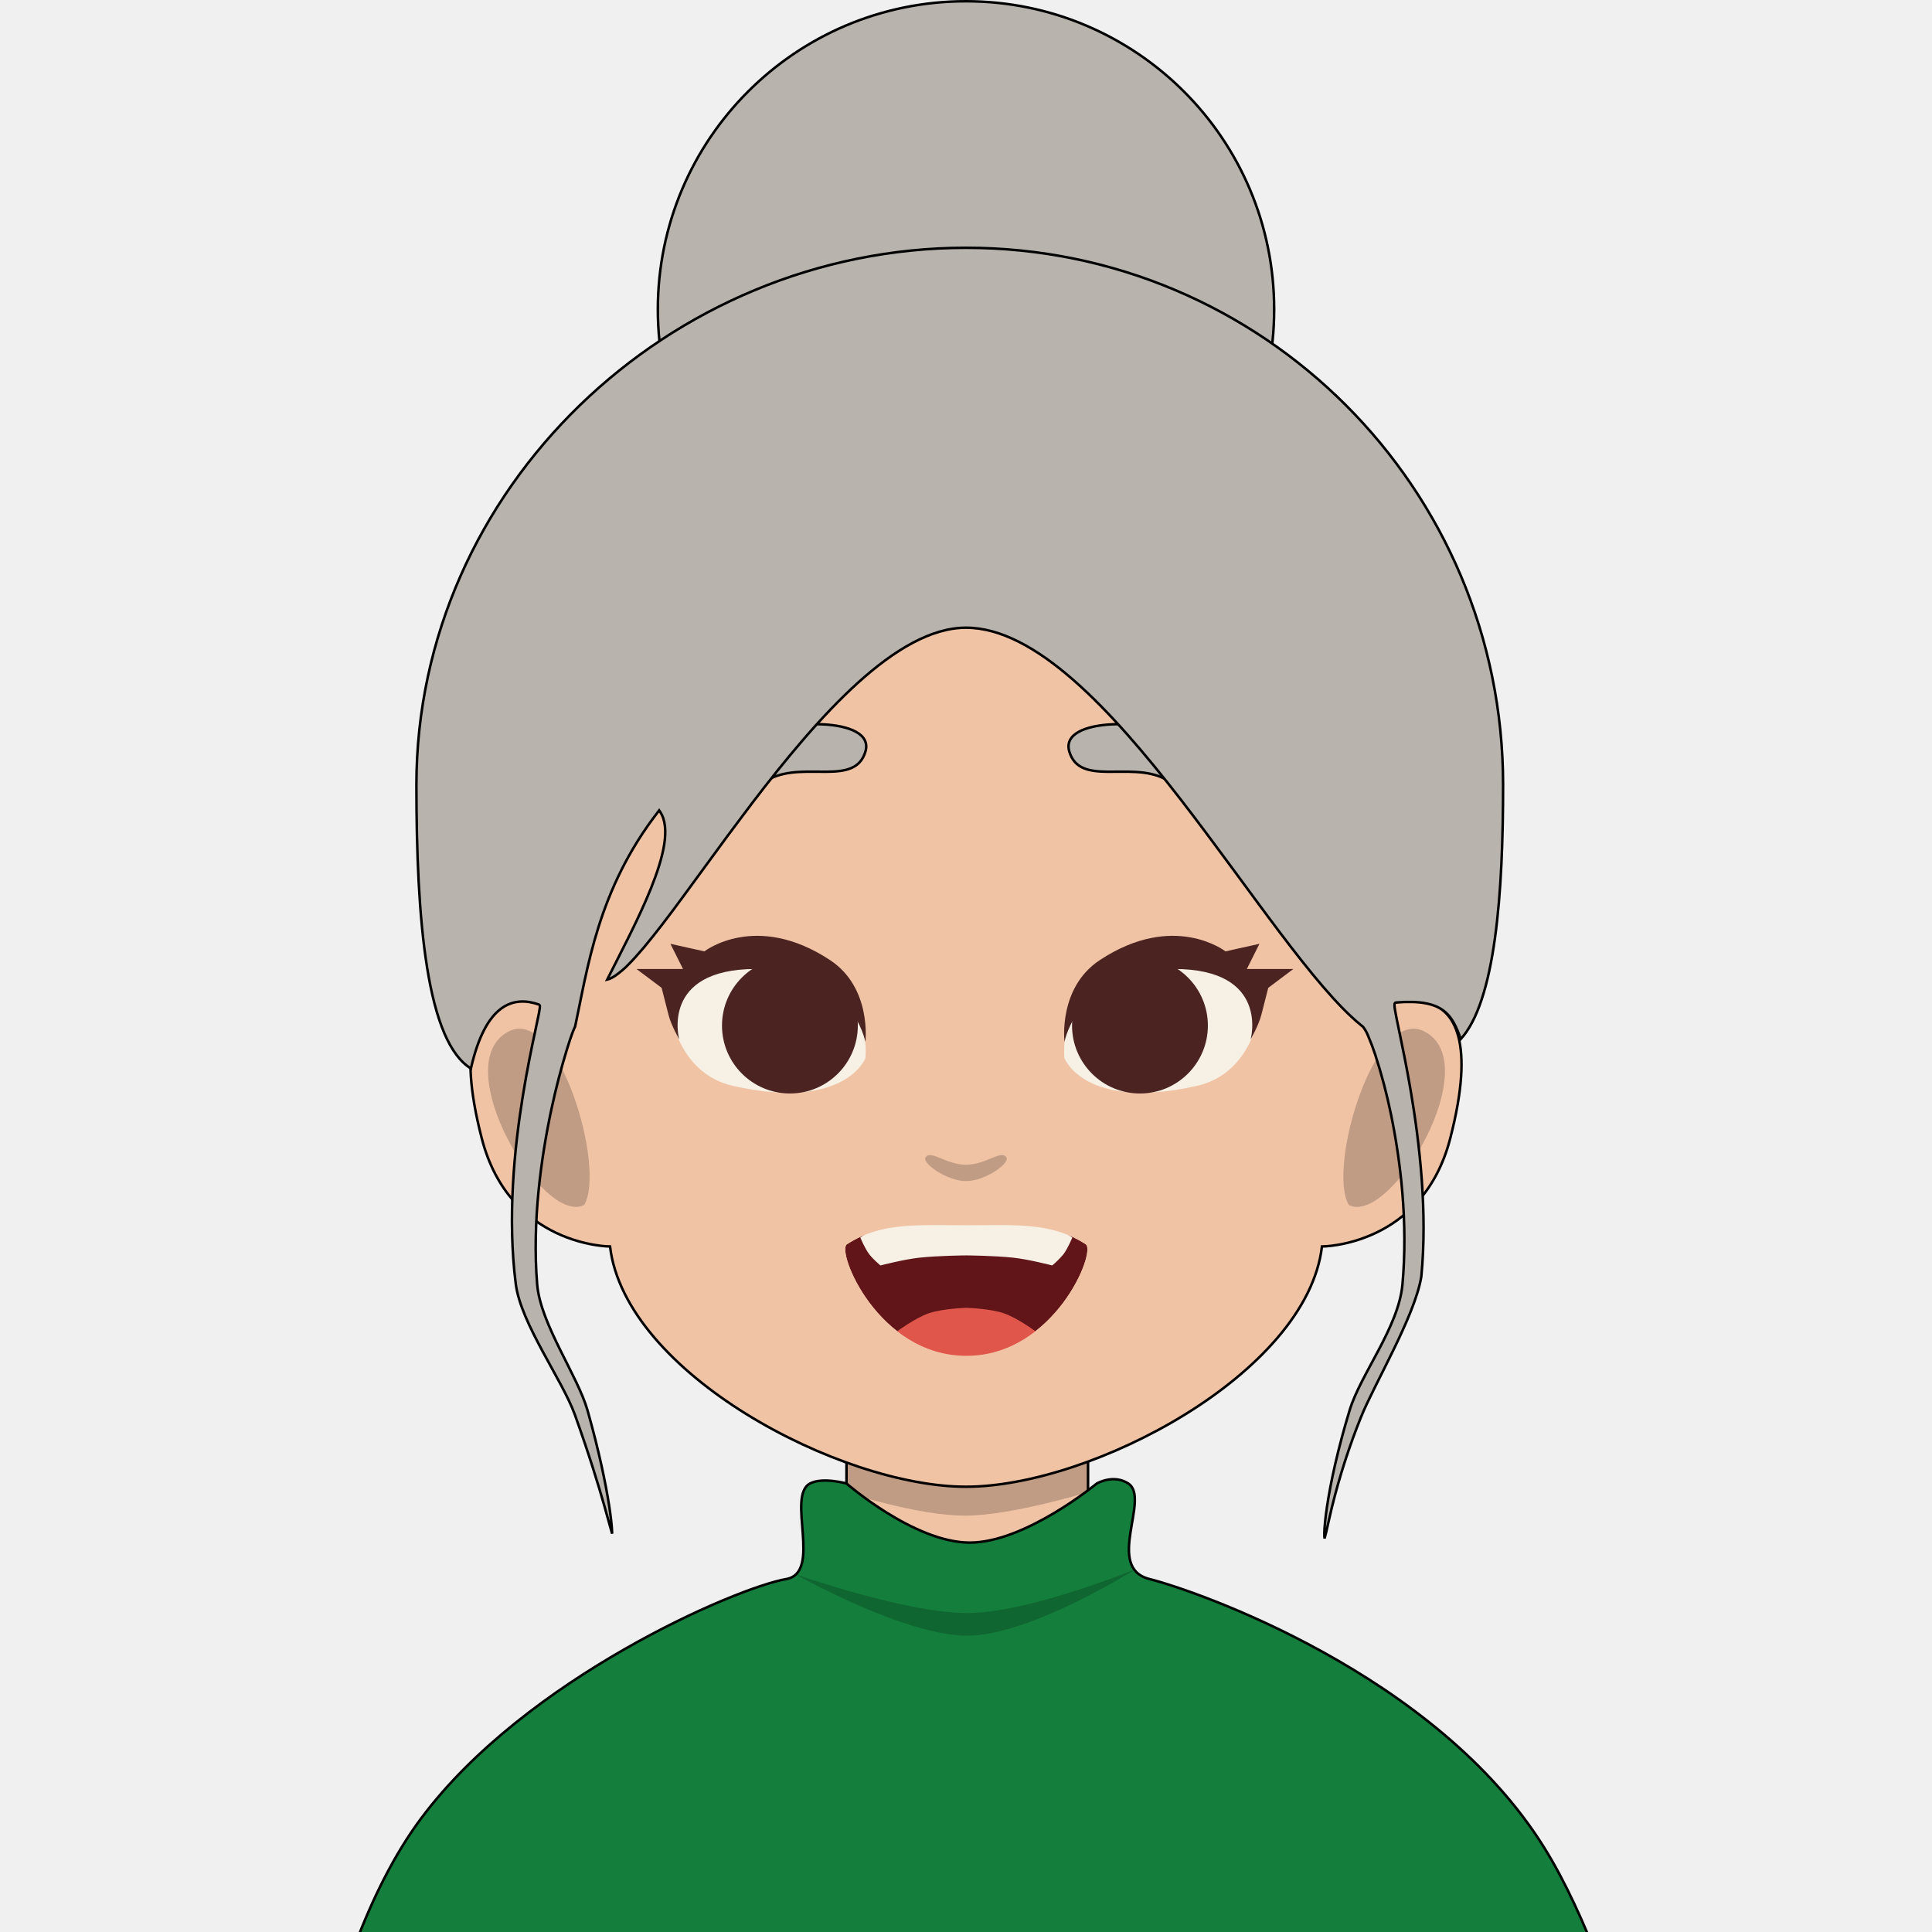
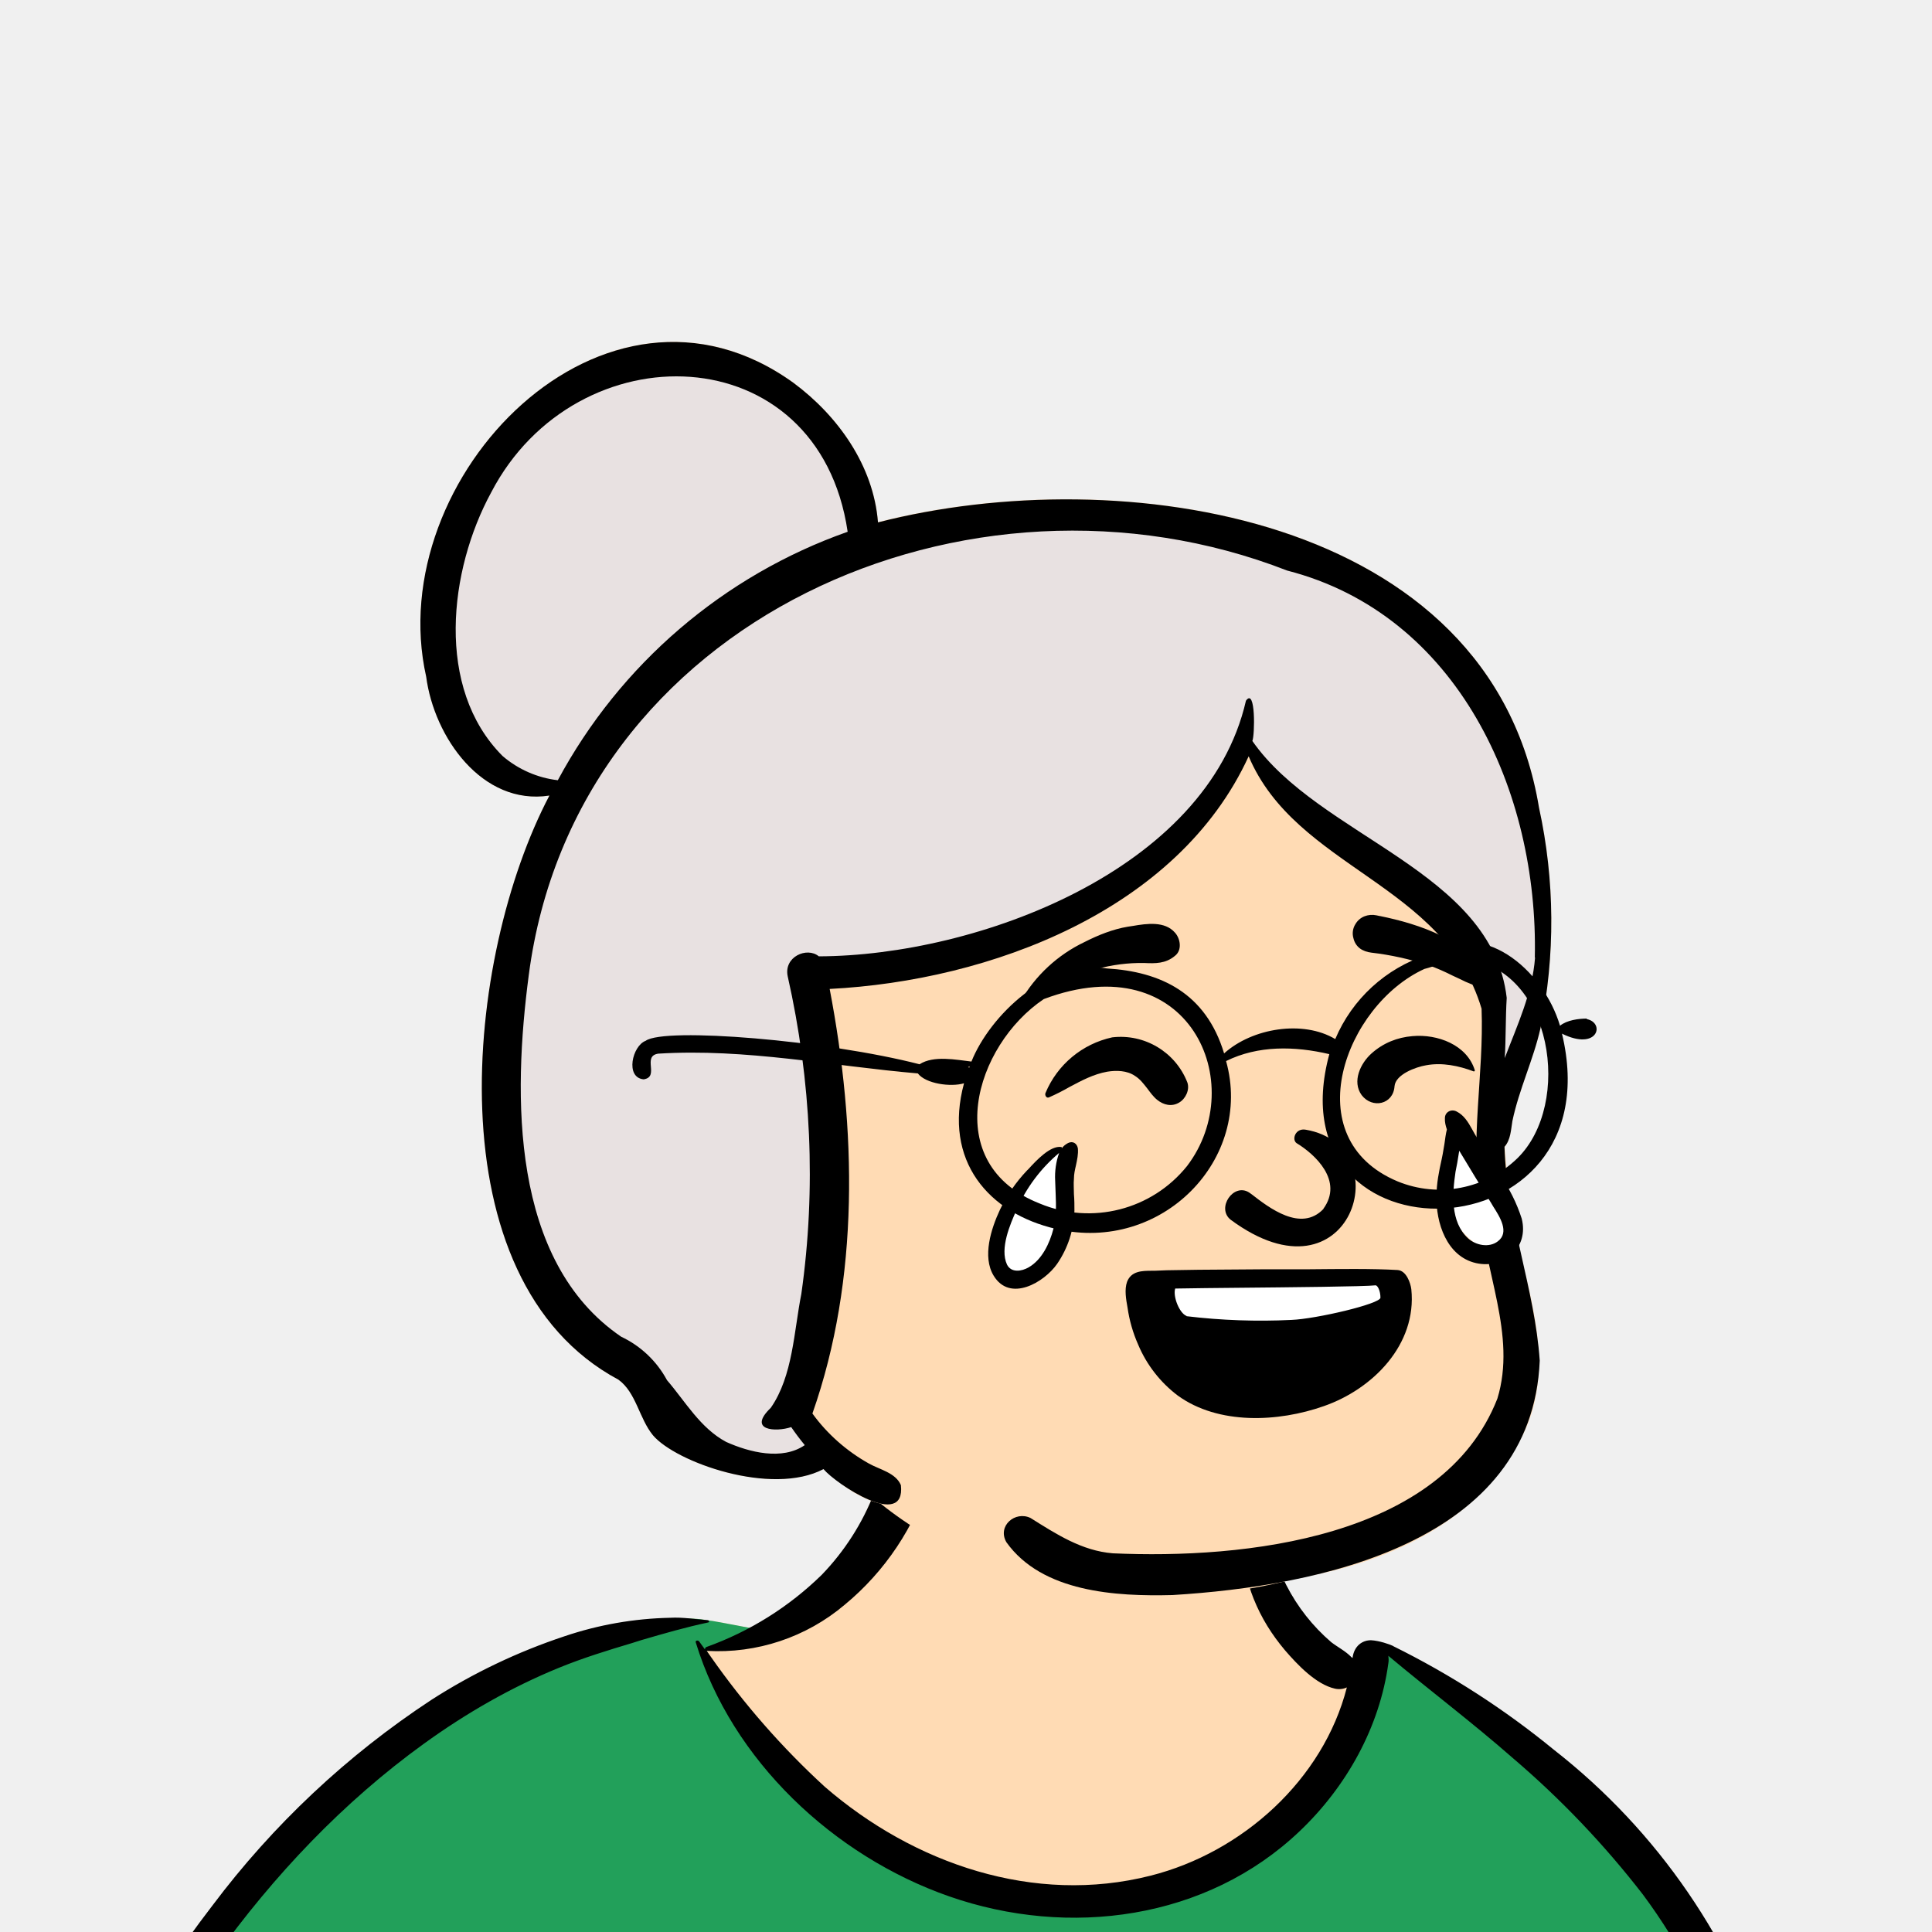
- <svg xmlns="http://www.w3.org/2000/svg" viewBox="0 0 768 768" fill="none" shape-rendering="auto">
+ <svg xmlns="http://www.w3.org/2000/svg" viewBox="0 0 704 704" fill="none" shape-rendering="auto">
  <mask id="viewboxMask">
-     <rect width="768" height="768" rx="0" ry="0" x="0" y="0" fill="#fff" />
+     <rect width="704" height="704" rx="0" ry="0" x="0" y="0" fill="#fff" />
  </mask>
  <g mask="url(#viewboxMask)">
-     <g transform="translate(0 10)" />
-     <path d="M432.5 556.5v69.45l.4.07c120.31 22.8 211.36 128.92 211.6 256.48h-520c.24-127.56 91.29-233.7 211.6-256.48l.4-.07V556.5z" fill="#f1c3a5" stroke="black" />
-     <path d="M336 556h97v37s-30.58 9.4-49 9.5c-19.59.1-48-9.5-48-9.5z" fill="black" fill-opacity="0.2" />
-     <path d="M191.5 452.5c-20-77.5 33.5-50 33.5-50C189.18 286.68 217 140 384 140s194.82 146.68 159 262.5c0 0 53.5-27.5 33.5 50-11.1 43-51 43-51 43C519.57 545.9 434 591 384 591s-135.57-45.1-141.5-95.5c0 0-39.9 0-51-43Z" fill="#f1c3a5" stroke="black" />
-     <path d="M202.22 410c19.81-10.14 38.7 54.5 30 69-16.5 8.5-55-56.21-30-69m363.96 0c-19.82-10.14-38.7 54.5-30 69 16.5 8.5 55-56.21 30-69M384 469.5c-7.81 0-18-7.5-16-9.5 2-3 8.19 3 16 3s14-6 16-3c1.81 2.17-8.19 9.5-16 9.5" fill="black" fill-opacity="0.2" />
-     <path d="M167.5 722.71c-43.73 58.54-52.5 169.5-52.5 169.5h553s-21.02-104.28-54-157.5c-43.09-69.52-139-102.5-157-107s.49-32.12-8.5-38c-5.88-3.85-12.5 0-12.5 0s-28.43 23.5-50.5 23.5c-22.06 0-49-23.5-49-23.5s-9.5-2.64-14.5 0c-9.5 5 5 35.5-9.5 38-19.79 3.41-103.5 39.43-145 95Z" fill="#147f3c" stroke="black" />
-     <path d="M384.5 641.21c-24.5 0-68.5-15.5-68.5-15.5s43.23 24.5 68.5 24.5 67-26.5 67-26.5-42.5 17.5-67 17.5" fill="black" fill-opacity="0.2" />
-     <mask id="mouthLaugh-a" style="mask-type:alpha" maskUnits="userSpaceOnUse" x="336" y="487" width="97" height="52">
-       <path d="M384.13 487.07c19.7 0 33.7-1.33 47.46 7.54 4.36 2.81-12.42 44.35-47.46 44.35s-51.81-41.54-47.45-44.35c13.75-8.87 27.75-7.54 47.45-7.54" fill="#611519" />
-     </mask>
-     <g mask="url(#mouthLaugh-a)">
-       <path d="M384.13 487.07c19.7 0 33.7-1.33 47.46 7.54 4.36 2.81-12.42 44.35-47.46 44.35s-51.81-41.54-47.45-44.35c13.75-8.87 27.75-7.54 47.45-7.54" fill="#611519" />
-       <path d="M384.13 485.3c.04 0 18.64 0 29.27 1.33 7 .87 12.86 5.32 12.86 5.32s-1.76 4.31-3.54 6.65a37 37 0 0 1-4.44 4.44s-9.37-2.44-15.52-3.1c-7.4-.8-18.6-.9-18.63-.9 0 0-11.22.09-18.62.9-6.14.66-15.5 3.09-15.53 3.1 0 0-2.95-2.5-4.43-4.44-1.79-2.34-3.55-6.64-3.55-6.65.02-.01 5.87-4.45 12.86-5.32 10.64-1.33 29.27-1.33 29.27-1.33" fill="#F6F1E4" />
-       <path d="M384.13 519.89c.03 0 9.48.24 15.08 2.22 5.27 1.85 12.42 7.1 12.42 7.1s-5.96 6.92-11.09 9.3c-5.85 2.73-16.38 2.23-16.4 2.22 0 0-10.56.52-16.42-2.21-5.12-2.39-11.07-9.3-11.09-9.32.02-.01 7.16-5.24 12.42-7.1 5.62-1.97 15.08-2.21 15.08-2.21" fill="#E0564B" />
+     <g transform="translate(0 28.16)">
+       <g transform="translate(35.2 35.2) scale(0.9)">
+         <g fill-rule="evenodd" clip-rule="evenodd">
+           <path d="M705.3 1074a2351.1 2351.1 0 0 1-15.6-101c-1-7.7-2.5-16.4 2.7-22 7.3-8 14-14.8 14.8-26.2.8-10.7-2.8-22.4-5-32.8a809.4 809.4 0 0 0-17.3-64.7c-6.6-21.7-13.9-43.2-21.3-64.6-6.9-20-13.5-40.3-22.5-59.5-17-36.5-46-63.5-81.6-81.6-9-4.5-27-20.5-36.3-24-8.5-3.4-8.5 6.3-16.9 2.6-6.7-2.9-13-6.7-16.7-13.2-4-7-14.3-16.9-15.9-25-3.3-17.4.3-32.2-12-45.3a90 90 0 0 0-41.1-23.8c-33.7-9.3-78.5-2.8-98.8 28.5-9.7 14.9-13 33-26.2 45.1-11.4 10.7-8.8 18-23.6 23.4-.9.3-23.6-4.5-24.4-4.2-16.2-3.5-31.7 6.2-46.5 11.8a325.4 325.4 0 0 0-63 32.3 399.2 399.2 0 0 0-102.3 98.5 482.5 482.5 0 0 0-76.4 161c-1.7 6.4-3.5 13-1.5 19.4 1.7 5.3 5.4 9.2 9.8 12.4 6 4.3 18 7 17.7 15.7-.1 6.6-2.4 13.5-3.5 20-1.3 7.7-2.3 15.5-3.4 23.2-4.8 35.4-8.6 71-10.3 106.6a920 920 0 0 0-.5 106c.1 2.3.8 4.5 2 6.2-1 .4-1.2 2.4.1 2.7l2.7.5a12 12 0 0 0 7 2.4l5.5.2c19.3 4 38.6 7.9 58.1 10.8 23.8 3.5 47.6 6.3 71.5 8.7 49.2 4.8 98 3.2 147.1.6a1877 1877 0 0 1 147.4-2c49.2 1.4 98.4 3.5 147.6 4.4 55 1 110-.5 164.8-5 7.5-.5 12.2-6.5 10.7-14-8.9-44.7-19-89.1-27-134Z" fill="#ffdbb4" />
+           <path d="m201 597.5 1.2-.4c14.5-5.7 29.6-14.8 45.4-11.4.5-.2 10.8 1.9 17.9 3.2l-6.7 7L247 598c40.7 67.1 88.8 100.7 144.3 100.7 55.5 0 97.7-33.6 126.4-100.7l4-1c.4 0 1 .2 1.5.4 9.3 3.6 27.4 19.6 36.3 24.1 35.6 18 64.5 45 81.6 81.6 8.7 18.6 15.2 38 21.8 57.5l.7 2c7.4 21.4 14.7 43 21.3 64.6 6.3 20.4 12 41 16.6 61.8l.7 2.9c2.2 10.4 5.8 22 5 32.8a29 29 0 0 1-3 10.7l-80.4 29 38.4 261.3c-35.1 1.5-70.3 2-105.5 1.3-49.2-.9-98.4-3-147.6-4.3-47.7-1.2-95.3-.7-143 1.7l-12 .6a946.3 946.3 0 0 1-139.5-1l-3.1-.3v-38.3l16.3-212.9-83-15.6-81.3-39.5a21.7 21.7 0 0 1-5.6-8.8c-1.9-6-.5-12 1-18l.5-1.3a492.8 492.8 0 0 1 76.4-161A399.3 399.3 0 0 1 138 629.7c19.8-13 40.9-23.9 63-32.3Z" fill="#22a05a" />
+           <path d="M232.2 584.6c5.1-.3 10.3.6 15.4 1 .4.1.6.8 0 .9-9 1.9-18 4.5-26.9 7.1l-3.8 1.2c-10 3-19.8 6-29.6 10-19.4 7.9-37.8 18.5-54.8 30.8C67.2 682.8 20 754.3-9.9 828.3a526 526 0 0 0-24.3 77c-.4 1.6-2 5.4-1 7 .7 1.3 3.6 2.1 5 2.9l4.5 2.3 25.2 12.9 2.3 1.1c38 18.6 78.4 34.4 121 35.5l.4-3.7a342 342 0 0 1 9.9-60c.3-1 1.6-.6 1.7.3 3 23.1 2 46.4 1 69.7-1.8 41-4.3 82.2-6.5 123.3-1.2 20.6-2.6 41-3.9 61.7-1.3 20.5-1.7 41.6-4.7 62-.6 4.6-6 7-10 6.6-4.4-.5-7.9-4.5-8-9 0-11.9 1.5-24 2.4-35.8l2.5-33.8c3.1-41.1 6.8-82.2 10.2-123.3a4771 4771 0 0 1 3.8-43.7C76.4 979.8 34.2 963-6.1 943.5c-.6 13.2-2 26.5-3.4 39.6-3.8 36.8-7.1 73.6-9.6 110.5a2254.2 2254.2 0 0 0-4.2 92.7l-.2 7c0 4.4-.5 8.5-4.3 11.7-3.7 3.3-8.9 3.5-12.6 0-5-4.6-4.2-10.9-4-17.1a1675.6 1675.6 0 0 1 1.8-47.2 1321 1321 0 0 1 10.5-109.5l2-14c3.5-26 7.5-52.7 15.5-77.9-3.1-1.5-6.2-3-9.3-4.7-5.5-2.7-11.2-5.4-16.6-8.4-4.2-2.5-7.9-5.8-9-10.8-1.4-5.5.6-11.5 2-16.9v-.4a502 502 0 0 1 26.6-80 523.2 523.2 0 0 1 67.8-117 353.8 353.8 0 0 1 88.7-83.3 239 239 0 0 1 53.8-25.7 142.6 142.6 0 0 1 42.8-7.5Zm90.1-66c6-6.5 18.1.2 15.2 8.8a108.2 108.2 0 0 1-34.7 52A79.4 79.4 0 0 1 247 598l1.7 2.4a321.1 321.1 0 0 0 46.1 52.6c36 31.2 84.8 48 132 36 37.1-9.4 69.8-38.8 79.4-76.2-1.3.6-3 .9-4.8.5-7.7-1.7-15.3-9.8-20.3-15.6-5.3-6.3-9.5-13-12.6-20.7-5.6-14-7.4-32.1.3-45.7 1-1.7 3-.7 3.3 1l.3 2.5c1.5 12.7 3.3 25 9.3 36.6a76 76 0 0 0 18.2 23.1c2.6 2 5.8 3.6 8.1 6l.5.4c.6-5 4.1-7.3 7.6-7.2 3.3.2 7.3 1.6 8.8 2.3l.1.1a341 341 0 0 1 65.1 42 259 259 0 0 1 88.4 129c7.5 25.3 11.8 51.4 16.3 77.4l2.8 16c4.2 23.9 8.9 48.4 18.4 70.7 2.5 5.7.6 11.1-5.5 13.4A1493 1493 0 0 1 688 953c3.7 16 6 32.5 8.7 48.5 6 34.1 13.2 68 19.4 102 3.2 17.5 6.1 35 9.3 52.3l4.7 25.2 2.4 13.6.1.7c.5 2.4 1 4.9.4 7.3-.8 2.7-2.9 4.6-4.8 6.6-1.6 1.6-3.8 1.6-5.7.7l-.7-.3c-3.4-1.6-6-3.2-7.3-7-.7-2.5-1-5.2-1.5-7.7a3535.6 3535.6 0 0 1-7.8-43.6l-1.6-9.1c-5.2-31.4-10.2-62.9-12.8-94.5-1-14-2.3-28.1-3.5-42.2l-.9-10.5c-1.1-13.3-2.5-27-2.7-40.5l-4.5 1.6L657 964c-5.5 2-12.5 6-18.4 5.2-2.9-.3-5-1.2-6.8-2.9 2 28.8 4.8 57.4 8.5 86a1965.7 1965.7 0 0 0 22 135c.6 3.2 1.4 6.4 1.9 9.6.5 3.7-.5 5.9-2.5 9-1.7 2.4-5 3.7-7.8 2-3.6-2.3-5.5-4.3-6.5-8.4-1-3.7-1.6-7.6-2.3-11.4a1654.2 1654.2 0 0 1-11.4-65.2c-7.8-52-12.7-104.4-15.2-156.8a1388 1388 0 0 1-1.4-77.8c0-13.3.5-26.6 1.4-39.9 1-13.4 3-26.5 4.8-39.8 0-.5.7-.5.7 0 .8 14.9 2.1 29.8 2.8 44.7.6 14.3.9 28.5 1.4 42.8.6 18.7 1.5 37.5 2.7 56.2a9.6 9.6 0 0 1 8.5-3.1c4.7-1 9.7-3.4 14.1-5l16.8-5.5 26.4-8.7a679 679 0 0 1-18-80.8l-2-12.3c-4-24.2-8.5-48.5-15.8-72a229.8 229.8 0 0 0-34.8-68.2 370.2 370.2 0 0 0-52.7-55.3C557 627 539.7 614 523 600c.1.9.2 2 0 3-3.5 25.9-17 50-35.8 67.9-37.7 36-93.6 43.4-142 26.5-46.7-16.3-88-55-102.6-102.8-.3-.8.8-1 1.3-.5l2.4 3.3c0-.4.2-.9.7-1a129 129 0 0 0 46.6-29.2 100.2 100.2 0 0 0 21.3-33.3l.4-1c1.7-5 3.2-10.2 7-14.2Z" fill="#000" />
+         </g>
+         <g transform="matrix(.99789 0 0 1 156 62)">
+           <g fill-rule="evenodd" clip-rule="evenodd">
+             <path d="M428.9 194.6C409.2 75.4 258.7 54 160.7 79c-1.8-22.9-16.3-43.1-34.3-56.5-76.6-55-167.2 38.5-149 119 3.2 24.5 22.7 52.4 50 48.2-34.3 65-47.7 196 28 236.5 7.2 5.2 8.4 15.7 14 22.5 9.2 10.9 48.1 24.8 69.2 13.6 6.6 6.1 14.2 12 23.2 14.1 46.1 37 113.5 45.3 169.7 30 34.6-5.8 70.5-21.4 88.3-53.3 15.1-24.3 8.2-52.8 1.2-78.4-3-14.2-4.9-28.4-6-42.8 2.4-2.9 2.5-6.8 3.1-10.5 2.7-12.8 8.5-24.7 11.4-37.5a215 215 0 0 0-.6-89.3" fill="#ffdbb4" />
+             <path d="M1 65.5a88.2 88.2 0 0 1 83.8-48.2c34.2 2.5 60.3 26 66.3 64l.2 1.2.4 2.5-.4.1.2.3.3.5 1.3 2 .8 1 2.5 3.7.2.2.6.8 1-.4a246.5 246.5 0 0 1 166.4 1.4l1.6.6 1.5.6.8.2a126.1 126.1 0 0 1 76.6 59.1l.6 1 .5.9c16.3 28 24.7 62.6 24.1 97.3v1.3l-.1 1a98 98 0 0 1-7.2 27.2l-.6 1.4-.8 2.2-2.7 6.8-.7 1.7-7.7 20.1 1.5-20.2.3-7.2v-.6l.2-8.6v-1.9l.1-2.4v-1.2l.2-1.8v-.8A58.5 58.5 0 0 0 395 237l-.5-.5-.5-.5-.7-.7c-7.5-7.3-15-12.9-30.7-23.2l-.7-.4-9-6-3.5-2.2c-7.5-5-12.1-8.1-17-11.9l-1-.8-.8-.6a101 101 0 0 1-20-20.2l-.5-.7-1-1.4.8-1.5v-.8a32.4 32.4 0 0 0 .4-3.5v-1l-.2.5c-9.7 28-32.7 51.5-65.2 68.7l-1 .6-1 .5c-32 16.6-71.2 26-105.1 26.4h-2.1l-1-.7c-3-2.6-8.8.6-7.7 5.2 9.6 42.2 11.6 86 5.8 128.1l-.3 1.5v.1l-.2 1.2-.6 3.4-.3 2-1.2 8.3-.6 3.5-.2 1.4a66 66 0 0 1-9.5 27.1l-.5.7-.4.4-.5.5c-1 1-1.5 1.8-1.8 2.3v.2c1.5.6 4.6.5 7.2-.2l.3-.1.3-.1 2.1-.7 1.5 2 .4.6 2.7 3.6 1.2 1.6 2.9 3.7-2.6 1.8c-8.9 6-21.2 4.9-34.3-.8l-.5-.3h-.2a51.6 51.6 0 0 1-17-15.9l-.9-1-3-3.8-1.1-1.5-2.2-2.6-.2-.2-.8-1-.2-.3c-3.3-6.6-8-11-16.2-15.8l-1.2-.7-.8-.5c-20.9-14.5-33.3-37.4-38.5-67.1a266 266 0 0 1 .1-78.7l.2-1.4.2-1.5a201 201 0 0 1 21.8-68.7l.5-1.1.6-1-2.7-2-1-.9A36 36 0 0 0 33 187l-.3-.2-.3-.2v.1l-2-.2c-8.5-.9-16.8-4.5-23.6-10.1l-.6-.5-.5-.6a73.4 73.4 0 0 1-19.5-52.8A122 122 0 0 1 0 67.2l.5-.8.5-1Z" fill="#e8e1e1" />
+             <path d="M427.3 255.3c-1.1 14.4-7.2 27.3-12.3 40.7.5-8 .3-16.2.8-24.4-6-51.5-76-65-103.2-104 1-2.2 1.4-21.9-2.6-16.3-15.8 68.8-109.3 103.3-173.3 103.5-4.8-4-14.4.2-12.6 8.2 9.5 42 11.6 85.8 5.5 128.5-3 15-3.4 33.2-12.4 46.1-9.6 9.2 2 9.9 8.3 7.8 1.7 2.5 3.6 5 5.5 7.3-9.2 6.3-22.5 2.9-31.9-1.3-10.5-5.6-16.5-16.3-24-25a40.9 40.9 0 0 0-18.6-17.6C11.5 378.2 12.6 311 19 262.5c18.8-144.4 179-214 307.7-163.9 69.4 17.8 102 89.6 100.5 156.7Zm-419-81.7C-19 146.2-13.4 98.4 3.8 66.9 38.3.9 136.6 3 148.4 82.9A214.4 214.4 0 0 0 30.8 183.5a42 42 0 0 1-22.4-9.8Zm420.6 21C409.2 75.5 258.7 54 160.7 79.1c-1.8-23-16.3-43.2-34.3-56.5-76.6-55.1-167.2 38.4-149 119 3.2 24.4 22.7 52.3 50 48.1-34.3 65-47.7 196 28 236.5 7.2 5.2 8.4 15.7 14 22.5 9.2 10.9 48.1 24.8 69.2 13.7 5 6 33.4 24.8 31.4 6.5-2.1-5-8.6-6.3-12.9-8.7-9-5-17-12-23-20.3 19.3-54.7 17.8-115.6 7-171.9 65-3.3 141.3-31.7 170-94.2 19.3 45.5 79.3 51.3 94.5 102.2 1 26.7-4.8 53-.6 79.7 1.2 26.2 15 52.2 7 78.2-22.3 56.7-102.8 65-156 62.6-12.6-1-23-7.8-33.4-14.3-6.2-3-13.6 3.2-9.8 9.8 14.5 20.3 44.5 22 67.4 21.4 59.7-3.6 145.9-21.2 149-94.9-2-29.1-13.4-57-14.3-86.6 2.5-2.8 2.6-6.8 3.2-10.4 2.7-12.9 8.5-24.8 11.4-37.6a215 215 0 0 0-.6-89.3Z" fill="#000" />
+           </g>
+         </g>
+         <g transform="translate(315 248)">
+           <path fill-rule="evenodd" clip-rule="evenodd" d="M55.6 167.6c3.5-7.8 19.1-20 19.1-20s4.8 27 1.1 35.3c-3 6.8-14 19.2-22 15.7s-4-18 1.8-31ZM250.2 160.5c-2.8-6.6-15.7-17-15.7-17s-3.9 22.9-.9 30c2.5 5.7 11.5 16.2 18.1 13.2 6.6-3 3.2-15.3-1.5-26.2ZM117 199.2h87.8l5.2 14.5s-65.5 15.3-88.5 5.5l-4.5-20Z" fill="#fff" />
+           <g fill="#000">
+             <path d="M181.7 171c8.2-11.3-3.3-22-10.9-26.6-2-1.5-.4-6.2 3.8-5.4 38.4 6.6 18.5 72.7-30.5 36.4-5.8-4.7 1.2-15 7.5-11l1 .7c7.1 5.5 20 15.5 29.1 6ZM104.5 56.5l-2 .3c-6 1-12 3.4-17.5 6.2a59.3 59.3 0 0 0-25.9 24c-.5 1.2.7 2.7 2 2 9-6.2 17.8-11.8 28.6-15a67.7 67.7 0 0 1 19.5-2.5c4.4.2 8.6.3 12.4-2.9 3-2.3 2.2-7 0-9.4-4.1-4.7-11.3-3.7-17.1-2.7ZM204.6 52.5l-1.4-.3a8.5 8.5 0 0 0-4.9.4 7.4 7.4 0 0 0-3.6 3.1 7 7 0 0 0-.8 5.9 7 7 0 0 0 2.6 4c1.2.9 2.9 1.5 4.6 1.7 7.8.9 15.4 2.6 22.9 5 3.5 1.2 6.8 2.7 10 4.3L237 78a45 45 0 0 0 9.4 3.6c.9-.3 1.1-.6 1.3-.8v-.1l.1-.1c.3-.3.6-.8.3-3-7.4-15.3-27.7-21.9-43.4-25.1ZM123.3 128c-3 1.8-6.3 1-8.9-1.1-1.6-1.3-2.8-3-4-4.6-1.5-1.9-2.9-3.8-5-5.1-3.2-2.2-7.5-2.3-11.2-1.7-5.6 1-10.4 3.6-15.3 6.2a86 86 0 0 1-8.3 4.2c-1.1.5-1.8-1-1.4-1.8a38 38 0 0 1 27-22.5 29 29 0 0 1 30.4 18.2c1.1 3-.7 6.7-3.3 8.2ZM242.6 115.4c.2 0 .5-.2.4-.5-3.2-10.3-15.1-14.7-25.2-13.8-6.2.5-11.9 2.8-16.6 7-4.5 4-8 11.4-4 16.9 4.3 5.6 12.8 3.8 13.3-3.6.4-4.8 8.6-7.8 12.8-8.5 6.5-1.2 13.2.2 19.3 2.5Z" />
+             <path fill-rule="evenodd" clip-rule="evenodd" d="M176.1 195.5c11.6-.1 25.6-.3 35.6.3 3.6.2 5.3 5.3 5.6 7.8 2.3 22.4-15.6 40.4-35.4 47.3-18.4 6.5-42.7 7.7-59.2-4.3a50.2 50.2 0 0 1-16-20.6 56.8 56.8 0 0 1-4.3-15c-.6-3.3-1.3-7.3-.2-10.4 1.7-4.4 6-4.5 10.1-4.5h1l5-.2 12.8-.2 27.7-.2H176Zm-49.8 19a253 253 0 0 0 42.5 1.5c10-.4 36-6.5 36-9 0-2.7-1.1-5-2-5-4 .5-34.7.8-56.4 1a3011.2 3011.2 0 0 0-24.7.3c-1 3.2 1.7 10 4.6 11.1ZM82.3 146.6c-.3-2-2-3.2-4-2.2a7.5 7.5 0 0 0-2.6 2.2l.1-.2c0-.2 0-.4-.2-.4-4.4-.7-10.1 5.4-13.2 8.8l-.7.7a61.8 61.8 0 0 0-11 16c-3.5 7.5-7.2 18.9-2.5 26.6 6.6 10.9 20.5 2.7 25.7-4.8a39.9 39.9 0 0 0 7-21.5c0-2.2 0-4.4-.2-6.7 0-2-.2-4.2 0-6.3 0-1.8.4-3.6.8-5.3.5-2.3 1-4.6.8-6.9Zm-9.9 32.5c-1.5 5.8-4.6 12.5-10 15.6-2.9 1.7-7.1 2.3-8.8-1.1-3-6.5 1.3-16.4 3.9-22.2a63 63 0 0 1 17.2-23 29 29 0 0 0-1.6 11.2l.2 5.4c.2 4.7.3 9.5-.9 14.1ZM253.3 157.5A65.2 65.2 0 0 1 262 175c3 11.9-7.2 20.5-18.5 18-11.9-2.7-16.3-16.4-16-27.2 0-5 1-10 2.1-14.9l.4-2 .7-4.1c.3-2 .5-4 1-5.9-.5-1.5-.9-3-.8-4.6 0-2.5 2.6-3.8 4.7-2.7 3 1.5 4.7 4.3 6.3 7.2l1 1.8 3.6 6 3.5 6 3.2 5Zm-13 25.5c3.1 2.8 8.5 3.9 12 1.2 4.9-3.6.8-10-1.9-14.2l-.7-1.2a1574 1574 0 0 1-13-21.3l-.8 4.9-.7 3.6c-1.3 8.8-2.2 20.3 5.1 27Z" />
+           </g>
+         </g>
+         <g transform="translate(279 400)" />
+         <g transform="translate(179 343)" />
+         <g transform="translate(203 303)">
+           <path fill-rule="evenodd" clip-rule="evenodd" d="M372.3 95.5a45.1 45.1 0 0 1-48.6 9.4c-41.4-17.4-21.1-71.4 10.9-86 4-1 9.3-3.3 14.2-3.8.4-.2 1.4.4 2.5-.2 35.3 4 43.3 58.7 21 80.6Zm-133.8 3.2a51.2 51.2 0 0 1-59.6 15.2c-40.8-16-26.4-64 1.6-82.8 59-22.2 83.4 34.3 58 67.6Zm-88.5-40h-.2l.7-.4-.2.6-.3-.2ZM400.4 39c-3.3 0-8.1.6-10.9 2.9-6.8-23-32-44.2-53.8-28.7a60.7 60.7 0 0 0-37.2 34.1c-13-7.8-33.6-4.5-45 5.8-7.4-24.5-25.7-33.1-47.5-34.4-23.7-3.9-47.4 19.2-54.8 37.7-6.1-.7-15.3-2.6-21 1.1C92.5 47.8 27 42.4 19.3 48c-5.4 2-8.4 14.9-.8 15.6 6.6-1-.8-9.4 5.9-10.4 35.5-2.2 70 5 105.1 8 3.2 4.2 13.3 5.6 18.7 4-8.5 31.3 9.9 52.7 37.4 59 42.7 9.9 79.8-28.3 68.7-68 12.9-6.4 27.8-6.1 41.8-2.8-23.5 86.6 116 82.8 94.2-8.3 14.5 7.2 17.6-4.4 10-5.9Z" fill="#000" />
+         </g>
+       </g>
    </g>
-     <path d="M318.5 380.68c29 10 25.5 40 25.5 40s-8 21-52.5 11c-27.15-6.1-26.5-41-26.5-41s24.5-20 53.5-10" fill="#F6F1E4" />
-     <circle cx="314" cy="407.677" r="27" fill="#4B2422" />
-     <path d="m266.5 375.18 13.5 3s20.5-16 50 3.5c16.64 11 14 32.5 14 32.5s-5.25-29-43.5-29-30.5 28-30.5 28-3.18-5.55-4.25-9.75L263 392.68l-10-7.5h18.5z" fill="#4B2422" />
-     <path d="M448.65 380.68c-29 10-25.5 40-25.5 40s8 21 52.5 11c27.16-6.1 26.5-41 26.5-41s-24.5-20-53.5-10" fill="#F6F1E4" />
-     <circle cx="27" cy="27" r="27" transform="matrix(-1 0 0 1 480.15 380.68)" fill="#4B2422" />
-     <path d="m500.65 375.18-13.5 3s-20.5-16-50 3.5c-16.64 11-14 32.5-14 32.5s5.25-29 43.5-29 30.5 28 30.5 28 3.18-5.55 4.25-9.75l2.75-10.75 10-7.5h-18.5z" fill="#4B2422" />
-     <g fill="#b8b4ad">
-       <path d="M306.31 309.47c13.66-6.82 33.57 3.22 37.71-10.7 4.15-13.94-33.5-13.42-48.54-4.65-12.92 7.53-27.43 28.7-24.22 29.66 3.22.95 21.82-7.7 35.05-14.3m156.46 0c-13.66-6.83-33.56 3.21-37.7-10.7-4.15-13.95 33.49-13.43 48.53-4.66 12.92 7.53 27.44 28.7 24.22 29.66-3.2.95-21.82-7.7-35.05-14.3" />
-       <path d="M306.31 309.47c13.66-6.82 33.57 3.22 37.71-10.7 4.15-13.94-33.5-13.42-48.54-4.65-12.92 7.53-27.43 28.7-24.22 29.66 3.22.95 21.82-7.7 35.05-14.3Zm156.46 0c-13.66-6.82-33.56 3.22-37.7-10.7-4.15-13.94 33.49-13.42 48.53-4.65 12.92 7.53 27.44 28.7 24.22 29.66-3.2.95-21.82-7.7-35.05-14.3Z" stroke="black" />
-     </g>
-     <circle cx="384" cy="123" r="122.5" fill="#b8b4ad" stroke="black" />
-     <path d="M384 98.5c117.91 0 213.5 95.59 213.5 213.5 0 20.92-.7 42.62-3.24 60.97-1.27 9.17-3 17.5-5.32 24.46-2.2 6.6-4.92 11.94-8.27 15.63-1.67-4.7-3.34-8.68-6.84-11.31-3.7-2.78-9.32-4-18.83-3.25a.6.6 0 0 0-.43.16 1 1 0 0 0-.2.33q-.06.28-.05.62.02.68.23 1.93c.27 1.64.77 4.07 1.4 7.13 1.28 6.14 3.12 14.87 4.88 25.23 3.5 20.7 6.66 47.86 4.17 73.54-1.3 7.94-5.96 18.6-10.98 28.96-5 10.34-10.37 20.37-13 26.91a265 265 0 0 0-11.58 35.9c-1 4.18-1.7 7.4-2.2 9.6q-.38 1.65-.65 2.52l-.07.2q-.11-.79-.07-2.34c.06-2.32.39-5.84 1.07-10.38 1.36-9.09 4.13-22.25 8.96-38.16 2.2-7.23 7.02-15.42 11.55-24.02 4.5-8.54 8.7-17.48 9.47-26.06 2.2-24.48-.68-48.9-4.6-67.77a215 215 0 0 0-6.2-23.47 90 90 0 0 0-2.75-7.32 16 16 0 0 0-2.08-3.8l-.03-.04-.03-.02-.9-.72c-9.26-7.58-20.1-20.83-32.02-36.6-12.27-16.23-25.7-35.14-39.58-53.08-13.91-17.94-28.35-34.98-42.73-47.53s-28.78-20.7-42.58-20.7c-13.82 0-28.5 8.82-42.98 21.91-14.5 13.1-28.9 30.58-42.21 48.05a1546 1546 0 0 0-19.02 25.67c-5.98 8.2-11.56 15.86-16.61 22.43-5.06 6.57-9.58 12.04-13.44 15.9a35 35 0 0 1-5.25 4.44q-1.75 1.17-3.12 1.48c5.45-10.86 12.59-24.26 17.47-36.46 2.5-6.27 4.43-12.25 5.22-17.43.78-5.16.46-9.63-1.64-12.79l-.39-.58-.42.55c-24.14 31.12-28.06 62.6-33.03 85.54l-.1.13q-.1.18-.23.47-.28.6-.7 1.74c-.57 1.52-1.33 3.75-2.2 6.6a282 282 0 0 0-6.1 23.52c-4.16 19.38-7.75 45.03-5.72 69.85.65 7.96 4.72 17.07 9.06 25.87 4.37 8.84 9 17.35 10.96 24.23 4.61 16.27 7.24 29.17 8.6 37.91.67 4.37 1.02 7.7 1.14 9.88q.04.7.04 1.22l-.48-1.67c-.6-2.1-1.43-5.24-2.6-9.33-2.33-8.19-6-20.3-11.75-36.32-2.5-6.94-7.9-16.05-12.89-25.3-5-9.32-9.6-18.8-10.58-26.6-3.35-26.28-.6-53.78 2.8-74.78 1.7-10.5 3.55-19.38 4.9-25.66.67-3.14 1.21-5.64 1.54-7.37q.25-1.3.32-2.04.05-.37.02-.63 0-.13-.06-.29a.6.6 0 0 0-.36-.35c-4.82-1.69-10.16-1.96-15.04 1.68-4.77 3.55-9 10.76-11.96 23.74-4.26-2.6-7.75-7.43-10.6-14.1-2.96-6.95-5.18-15.83-6.82-26.06-3.28-20.46-4.24-46.22-4.24-72.57 0-117.9 100.57-213.5 218.5-213.5Z" fill="#b8b4ad" stroke="black" />
  </g>
</svg>
